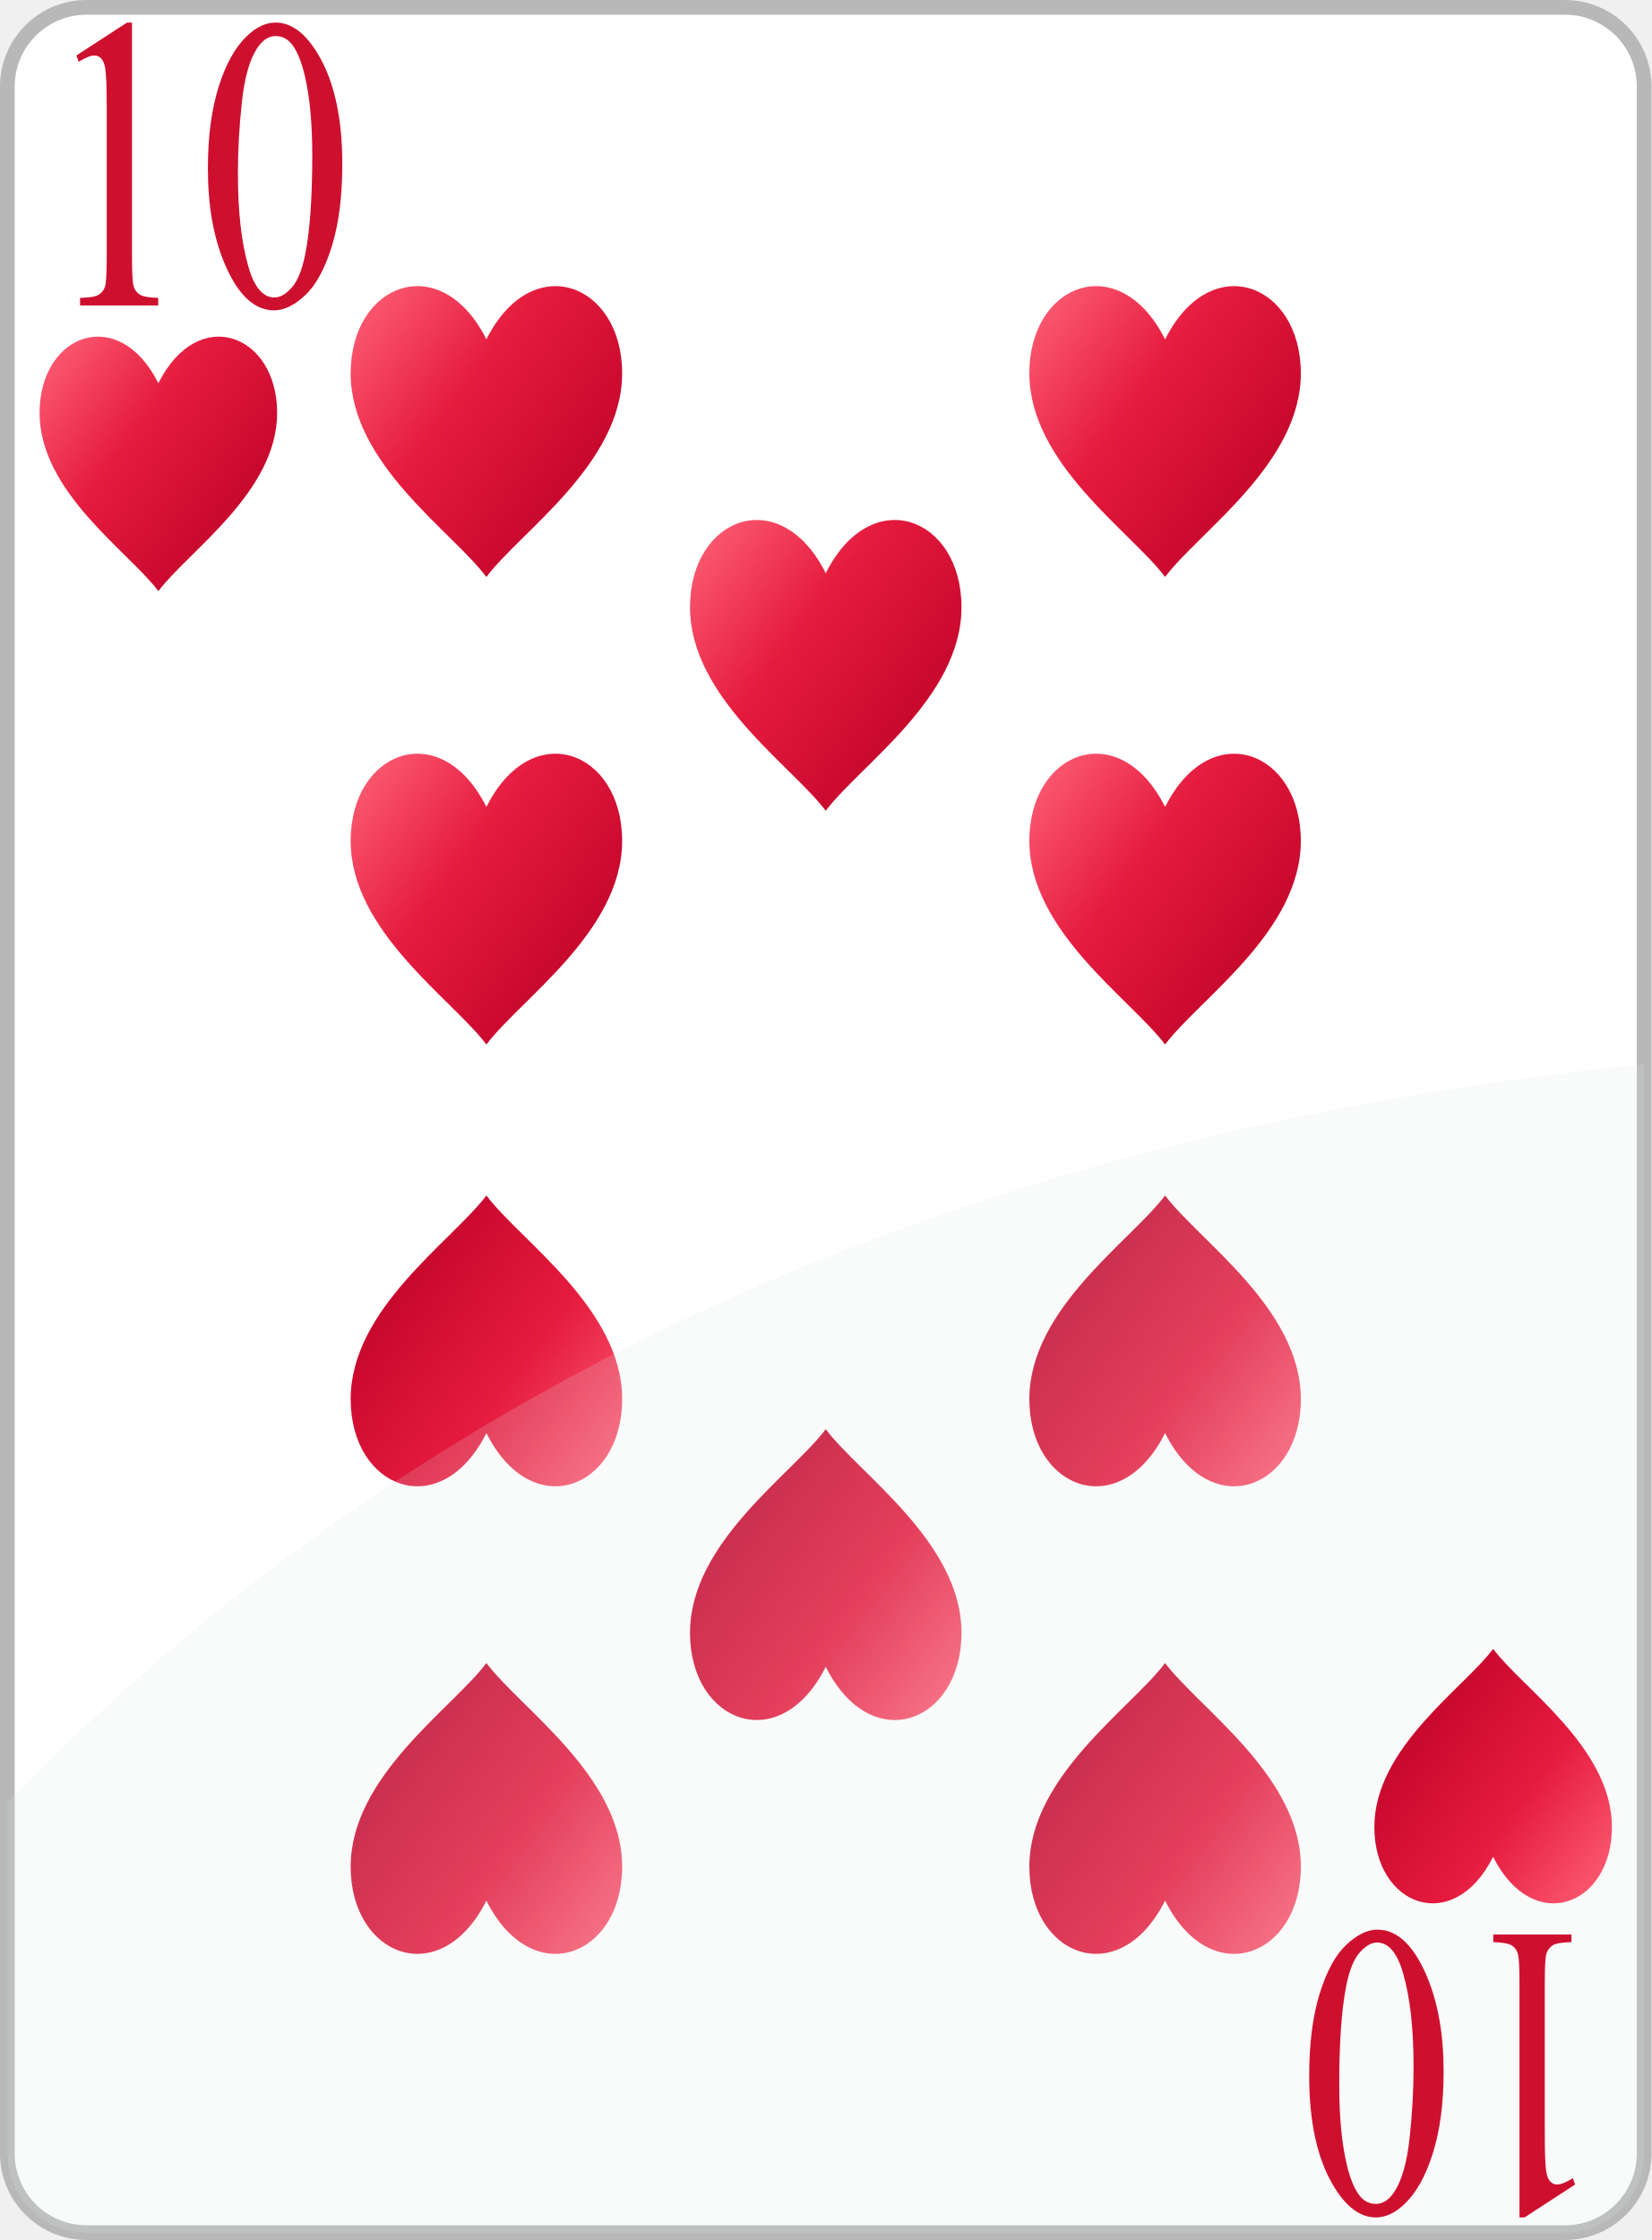
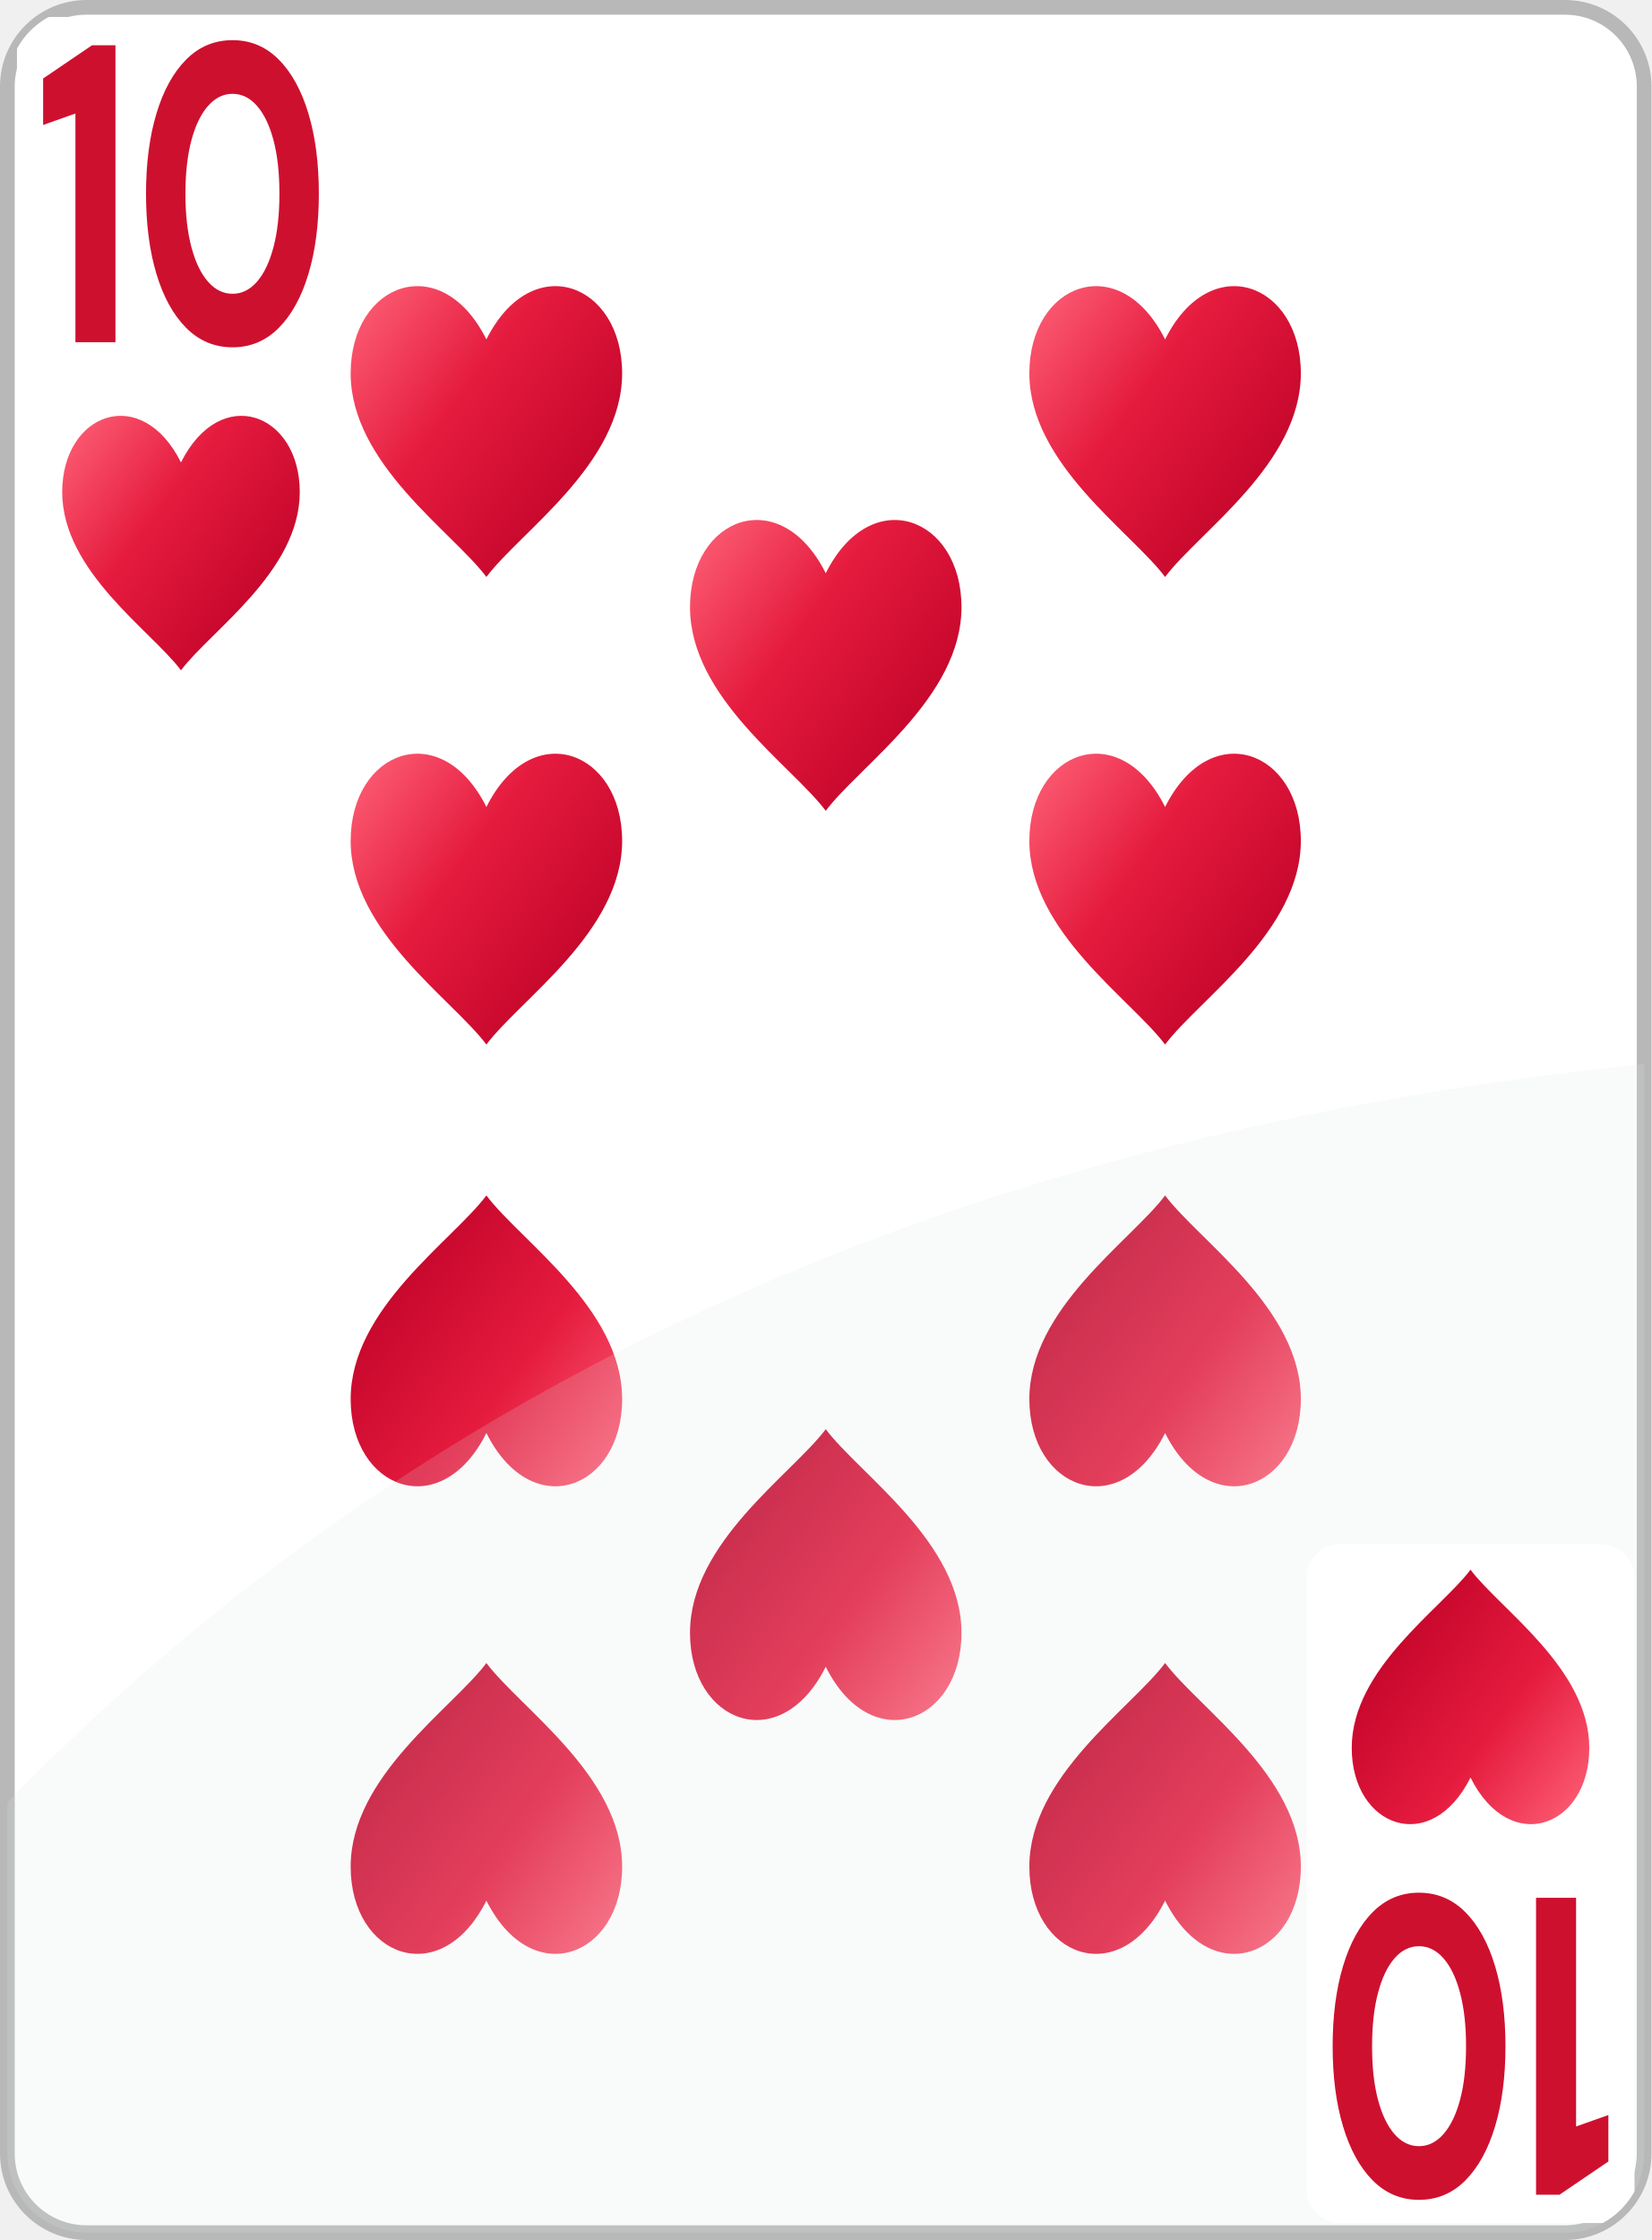
<svg xmlns="http://www.w3.org/2000/svg" xmlns:xlink="http://www.w3.org/1999/xlink" viewBox="0 0 146 198" color="#ce102f">
  <defs>
    <linearGradient id="ink" x1="0" y1="0" x2="1" y2=".8" gradientUnits="objectBoundingBox">
      <stop stop-color="#ff6379" />
      <stop offset=".43" stop-color="#e51b3e" />
      <stop offset="1" stop-color="#bc0026" />
    </linearGradient>
    <path id="pip" d="M0 14C-3 10-12 4-12-4C-12-12-4-15 0-7C4-15 12-12 12-4C12 4 3 10 0 14Z" fill="url(#ink)" />
    <clipPath id="card">
      <rect x=".65" y=".65" width="144.7" height="196.7" rx="7" />
    </clipPath>
    <g id="index">
-       <g fill="currentColor" transform="translate(3.5 27) scale(0.0135498 -0.01806641)">
-         <path d="M240 1223 570 1384H603V239Q603 125 612.5 97.0Q622 69 652.0 54.0Q682 39 774 37V0H264V37Q360 39 388.0 53.5Q416 68 427.0 92.5Q438 117 438 239V971Q438 1119 428 1161Q421 1193 402.5 1208.0Q384 1223 358 1223Q321 1223 255 1192Z" transform="translate(0 0)" />
-         <path d="M74 670Q74 902 144.0 1069.5Q214 1237 330 1319Q420 1384 516 1384Q672 1384 796 1225Q951 1028 951 691Q951 455 883.0 290.0Q815 125 709.5 50.5Q604 -24 506 -24Q312 -24 183 205Q74 398 74 670ZM270 645Q270 365 339 188Q396 39 509 39Q563 39 621.0 87.5Q679 136 709 250Q755 422 755 735Q755 967 707 1122Q671 1237 614 1285Q573 1318 515 1318Q447 1318 394 1257Q322 1174 296.0 996.0Q270 818 270 645Z" transform="translate(1024 0)" />
-       </g>
-       <use xlink:href="#pip" transform="translate(14 40) rotate(0) scale(0.875)" />
+       <rect x="1.5" y="1.5" width="29" height="60" rx="3" fill="#fff" />
+       <svg x="1" y="2" width="30" height="34" viewBox="0 0 32 36">
+         <path fill="currentColor" d="M6.045 30.0V8.438L3.0 9.515V5.135L7.614 2.0H9.82V30.0ZM20.868 30.48Q18.315 30.48 16.489 28.647Q14.663 26.814 13.683 23.554Q12.703 20.294 12.703 16.0Q12.703 11.706 13.683 8.446Q14.663 5.186 16.484 3.353Q18.305 1.52 20.864 1.52Q23.406 1.52 25.224 3.353Q27.042 5.186 28.021 8.446Q29.0 11.706 29.0 16.0Q29.0 20.294 28.021 23.554Q27.041 26.814 25.222 28.647Q23.403 30.48 20.868 30.48ZM20.856 25.434Q22.177 25.434 23.173 24.286Q24.168 23.138 24.726 21.021Q25.283 18.905 25.283 16.0Q25.283 13.069 24.726 10.966Q24.168 8.862 23.173 7.721Q22.177 6.58 20.856 6.58Q19.548 6.58 18.544 7.728Q17.539 8.876 16.98 10.973Q16.42 13.069 16.42 16.02Q16.42 18.905 16.98 21.021Q17.539 23.138 18.544 24.286Q19.548 25.434 20.856 25.434Z" />
+       </svg>
+       <use xlink:href="#pip" transform="translate(16 47) rotate(0) scale(0.875)" />
    </g>
  </defs>
  <rect x=".65" y=".65" width="144.7" height="196.7" rx="7" fill="#fff" stroke="#b8b8b8" stroke-width="1.3" />
  <g clip-path="url(#card)">
    <use xlink:href="#pip" transform="translate(43 37) rotate(0) scale(1)" />
    <use xlink:href="#pip" transform="translate(103 37) rotate(0) scale(1)" />
    <use xlink:href="#pip" transform="translate(43 161) rotate(180) scale(1)" />
    <use xlink:href="#pip" transform="translate(103 161) rotate(180) scale(1)" />
    <use xlink:href="#pip" transform="translate(43 78.33) rotate(0) scale(1)" />
    <use xlink:href="#pip" transform="translate(103 78.33) rotate(0) scale(1)" />
    <use xlink:href="#pip" transform="translate(43 119.67) rotate(180) scale(1)" />
    <use xlink:href="#pip" transform="translate(103 119.67) rotate(180) scale(1)" />
    <use xlink:href="#pip" transform="translate(73 57.67) rotate(0) scale(1)" />
    <use xlink:href="#pip" transform="translate(73 140.33) rotate(180) scale(1)" />
    <path d="M0 160Q55 103 146 94V198H0Z" fill="#dce2e6" opacity=".18" />
    <use xlink:href="#index" />
    <use xlink:href="#index" transform="rotate(180 73 99)" />
  </g>
</svg>
